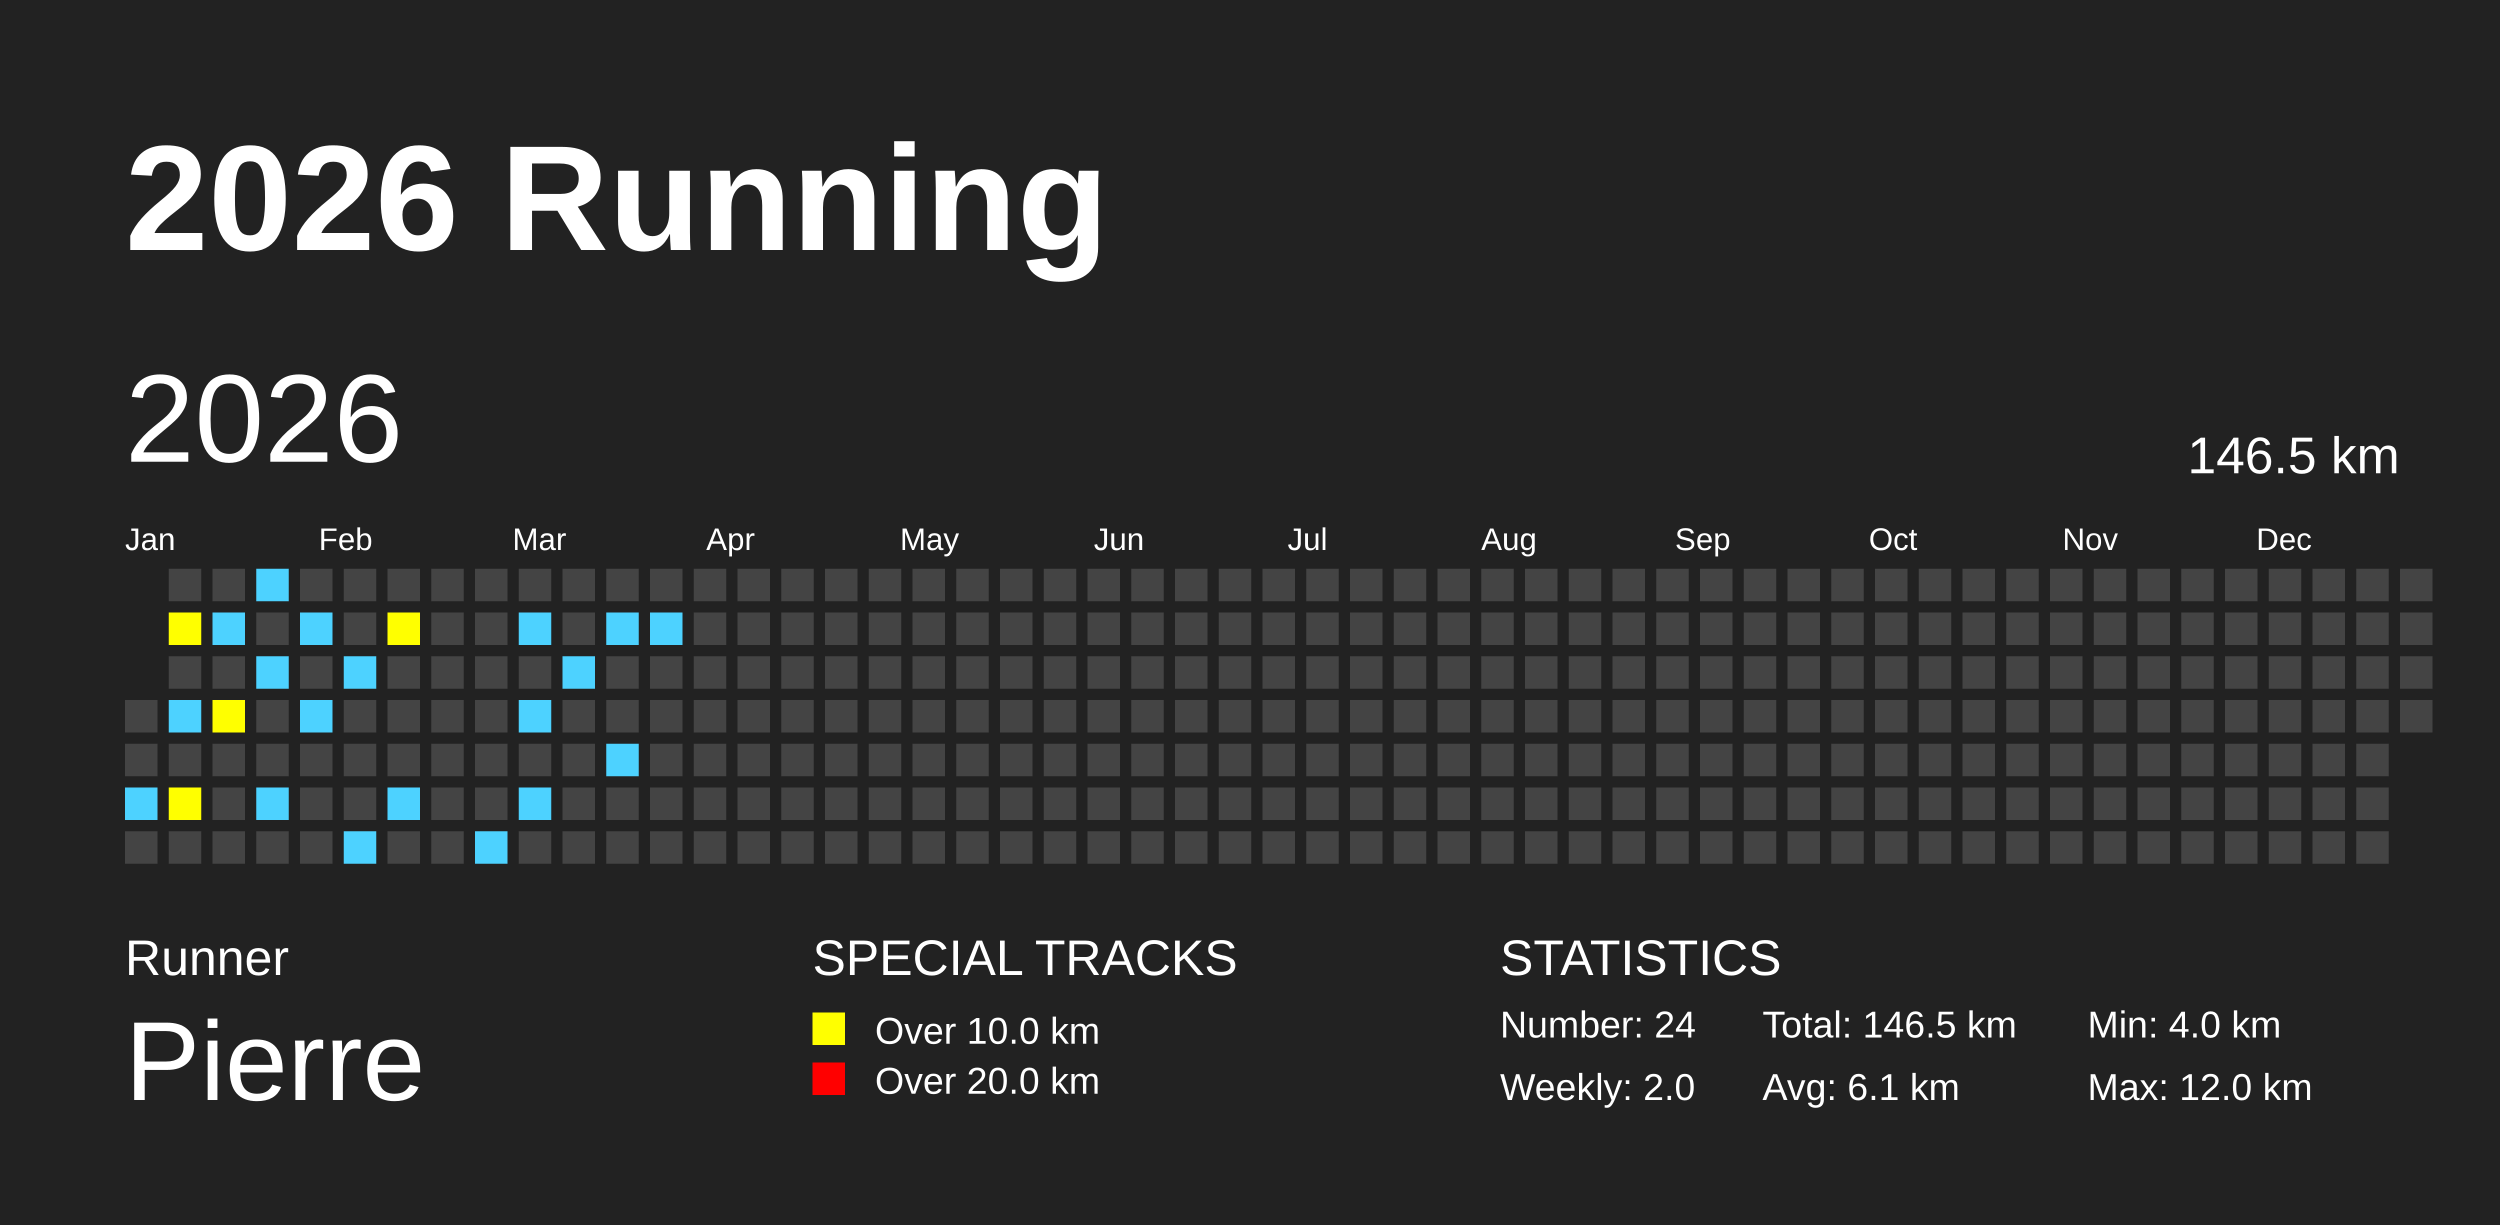
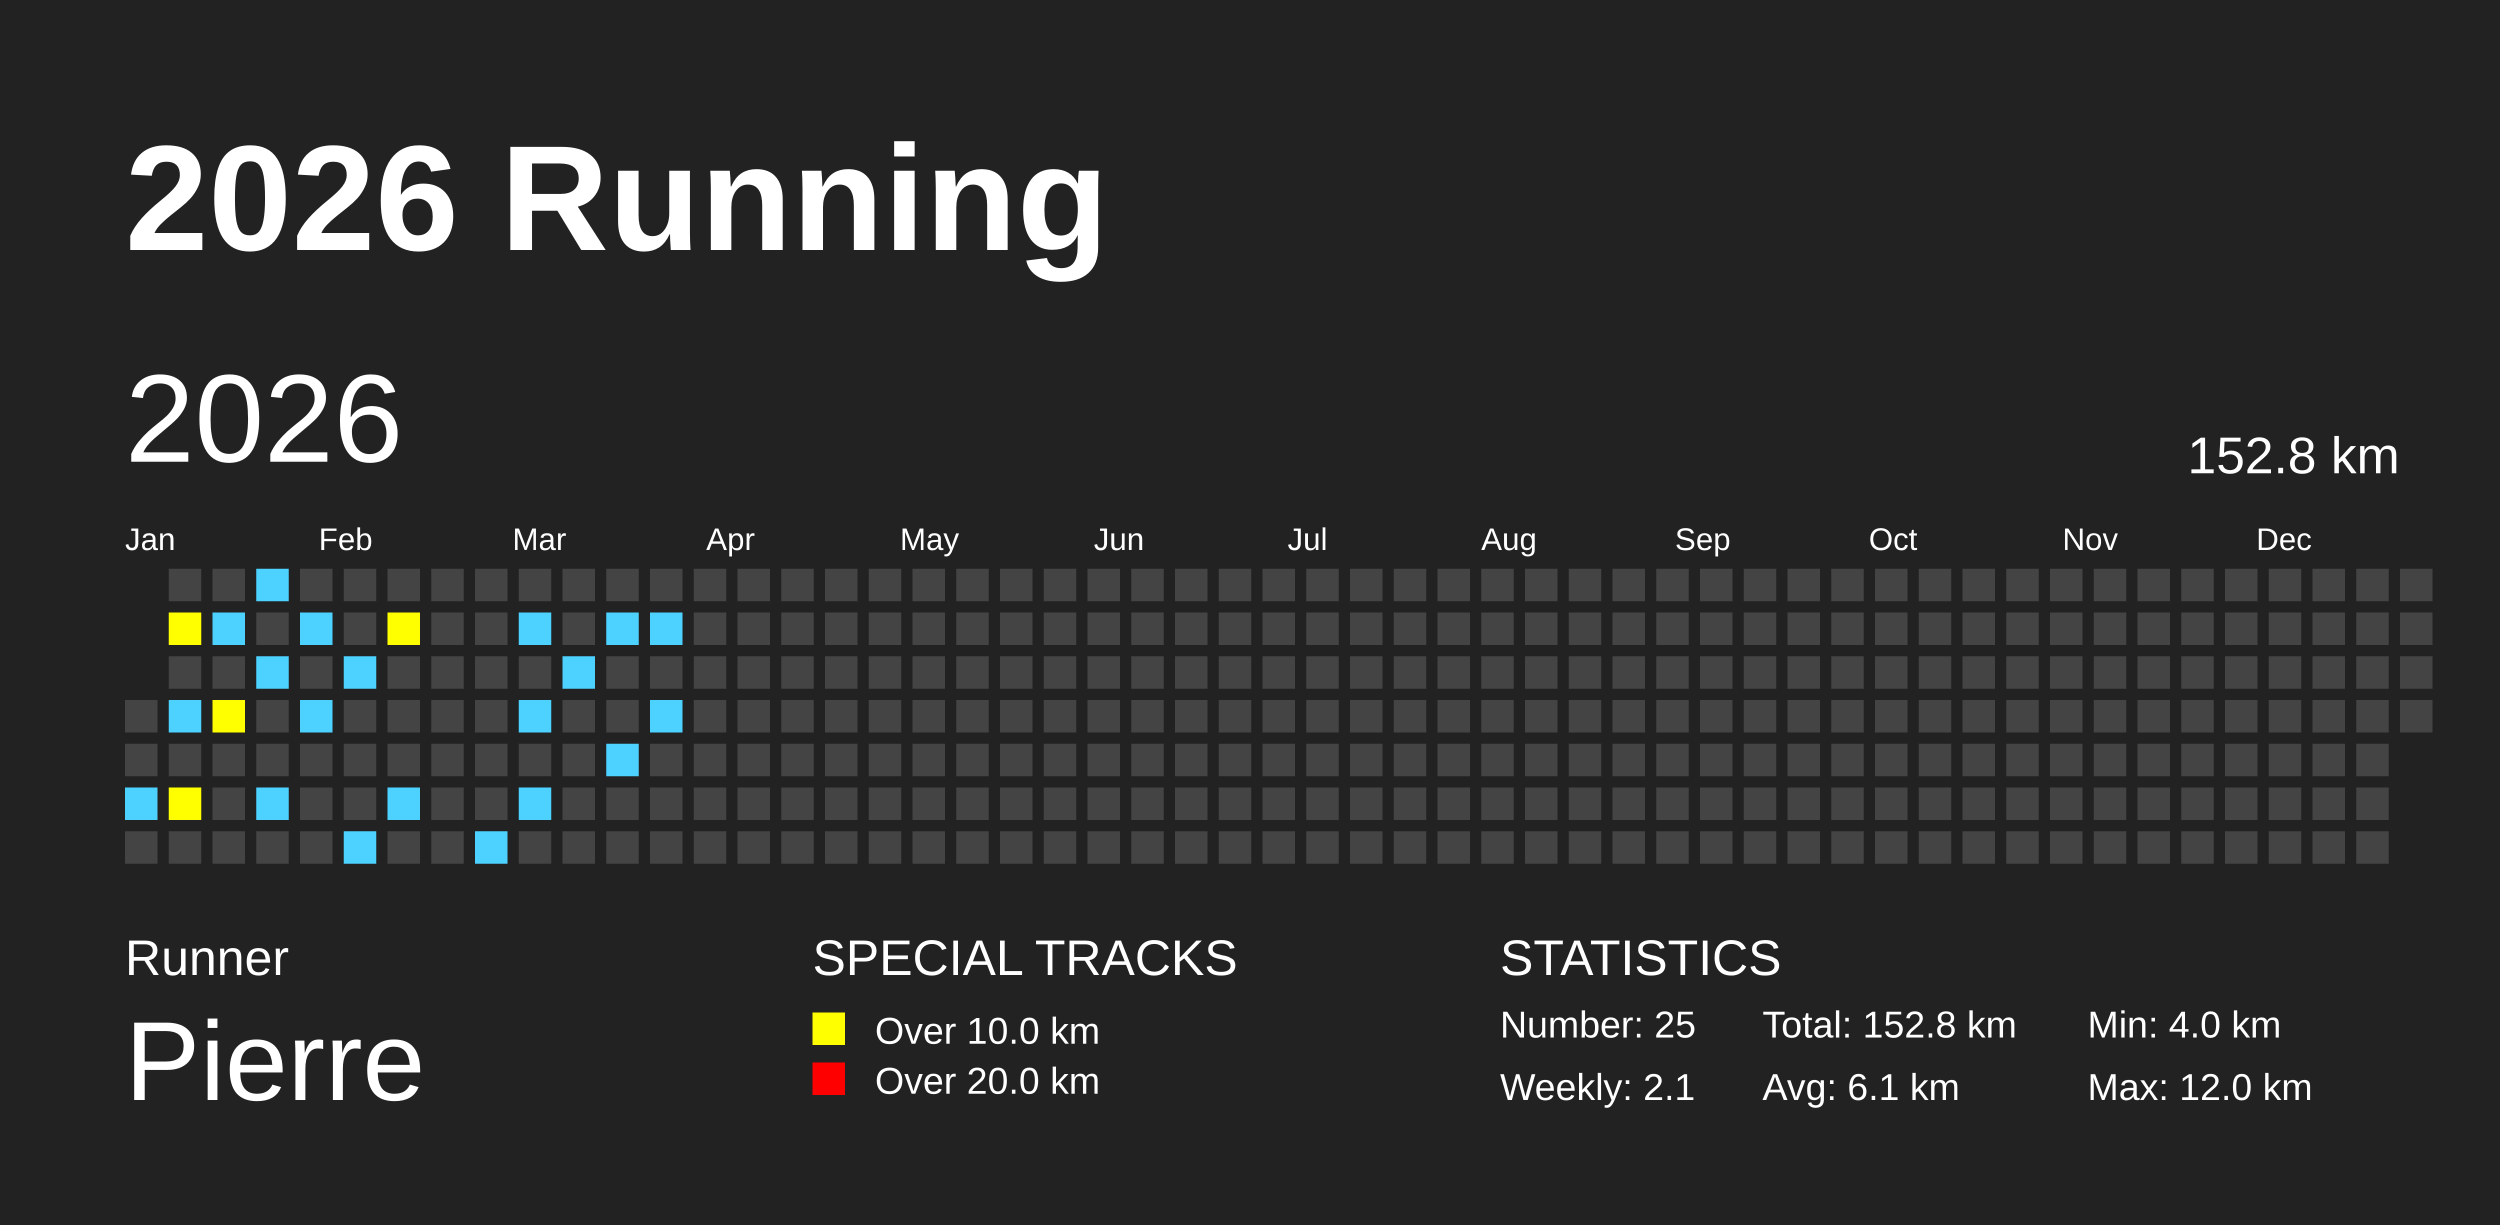
<svg xmlns="http://www.w3.org/2000/svg" baseProfile="full" height="98mm" version="1.1" viewBox="0,0,200,98" width="200mm">
  <defs />
  <rect fill="#222222" height="98" width="200" x="0" y="0" />
  <text fill="#FFFFFF" style="font-size:12px; font-family:Arial; font-weight:bold;" x="10" y="20">2026 Running</text>
  <text fill="#FFFFFF" style="font-size:4px; font-family:Arial" x="10" y="78">Runner</text>
  <text fill="#FFFFFF" style="font-size:9px; font-family:Arial" x="10" y="88">Pierre</text>
  <text fill="#FFFFFF" style="font-size:4px; font-family:Arial" x="65" y="78">SPECIAL TRACKS</text>
  <rect fill="yellow" height="2.6" width="2.6" x="65" y="81" />
  <text fill="#FFFFFF" style="font-size:3px; font-family:Arial" x="70" y="83.5">Over 10.0 km</text>
  <rect fill="red" height="2.6" width="2.6" x="65" y="85" />
  <text fill="#FFFFFF" style="font-size:3px; font-family:Arial" x="70" y="87.5">Over 20.0 km</text>
  <text fill="#FFFFFF" style="font-size:4px; font-family:Arial" x="120" y="78">STATISTICS</text>
-   <text fill="#FFFFFF" style="font-size:3px; font-family:Arial" x="120" y="83">Number: 24</text>
-   <text fill="#FFFFFF" style="font-size:3px; font-family:Arial" x="120" y="88">Weekly: 2.0</text>
-   <text fill="#FFFFFF" style="font-size:3px; font-family:Arial" x="141" y="83">Total: 146.5 km</text>
+   <text fill="#FFFFFF" style="font-size:3px; font-family:Arial" x="120" y="83">Number: 25</text>
+   <text fill="#FFFFFF" style="font-size:3px; font-family:Arial" x="120" y="88">Weekly: 2.1</text>
+   <text fill="#FFFFFF" style="font-size:3px; font-family:Arial" x="141" y="83">Total: 152.8 km</text>
  <text fill="#FFFFFF" style="font-size:3px; font-family:Arial" x="141" y="88">Avg: 6.1 km</text>
  <text fill="#FFFFFF" style="font-size:3px; font-family:Arial" x="167" y="83">Min: 4.0 km</text>
  <text fill="#FFFFFF" style="font-size:3px; font-family:Arial" x="167" y="88">Max: 12.0 km</text>
  <text dominant-baseline="hanging" fill="#FFFFFF" style="font-size:10.0px; font-family:Arial;" x="10" y="30">2026</text>
-   <text dominant-baseline="hanging" fill="#FFFFFF" style="font-size:4.125px; font-family:Arial;" x="175" y="35">146.5 km</text>
+   <text dominant-baseline="hanging" fill="#FFFFFF" style="font-size:4.125px; font-family:Arial;" x="175" y="35">152.8 km</text>
  <text fill="#FFFFFF" style="font-size:2.5px; font-family:Arial" x="10.0" y="44">Jan</text>
  <text fill="#FFFFFF" style="font-size:2.5px; font-family:Arial" x="25.5" y="44">Feb</text>
  <text fill="#FFFFFF" style="font-size:2.5px; font-family:Arial" x="41.0" y="44">Mar</text>
  <text fill="#FFFFFF" style="font-size:2.5px; font-family:Arial" x="56.5" y="44">Apr</text>
  <text fill="#FFFFFF" style="font-size:2.5px; font-family:Arial" x="72.0" y="44">May</text>
  <text fill="#FFFFFF" style="font-size:2.5px; font-family:Arial" x="87.5" y="44">Jun</text>
  <text fill="#FFFFFF" style="font-size:2.5px; font-family:Arial" x="103.0" y="44">Jul</text>
  <text fill="#FFFFFF" style="font-size:2.5px; font-family:Arial" x="118.5" y="44">Aug</text>
  <text fill="#FFFFFF" style="font-size:2.5px; font-family:Arial" x="134.0" y="44">Sep</text>
  <text fill="#FFFFFF" style="font-size:2.5px; font-family:Arial" x="149.5" y="44">Oct</text>
  <text fill="#FFFFFF" style="font-size:2.5px; font-family:Arial" x="165.0" y="44">Nov</text>
  <text fill="#FFFFFF" style="font-size:2.5px; font-family:Arial" x="180.5" y="44">Dec</text>
  <rect fill="#444444" height="2.6" width="2.6" x="10.0" y="56.0" />
  <rect fill="#444444" height="2.6" width="2.6" x="10.0" y="59.5" />
  <rect fill="#4DD2FF" height="2.6" width="2.6" x="10.0" y="63.0" />
  <rect fill="#444444" height="2.6" width="2.6" x="10.0" y="66.5" />
  <rect fill="#444444" height="2.6" width="2.6" x="13.5" y="45.5" />
  <rect fill="yellow" height="2.6" width="2.6" x="13.5" y="49.0" />
  <rect fill="#444444" height="2.6" width="2.6" x="13.5" y="52.5" />
  <rect fill="#4DD2FF" height="2.6" width="2.6" x="13.5" y="56.0" />
  <rect fill="#444444" height="2.6" width="2.6" x="13.5" y="59.5" />
  <rect fill="yellow" height="2.6" width="2.6" x="13.5" y="63.0" />
  <rect fill="#444444" height="2.6" width="2.6" x="13.5" y="66.5" />
  <rect fill="#444444" height="2.6" width="2.6" x="17.0" y="45.5" />
  <rect fill="#4DD2FF" height="2.6" width="2.6" x="17.0" y="49.0" />
  <rect fill="#444444" height="2.6" width="2.6" x="17.0" y="52.5" />
  <rect fill="yellow" height="2.6" width="2.6" x="17.0" y="56.0" />
  <rect fill="#444444" height="2.6" width="2.6" x="17.0" y="59.5" />
  <rect fill="#444444" height="2.6" width="2.6" x="17.0" y="63.0" />
  <rect fill="#444444" height="2.6" width="2.6" x="17.0" y="66.5" />
  <rect fill="#4DD2FF" height="2.6" width="2.6" x="20.5" y="45.5" />
  <rect fill="#444444" height="2.6" width="2.6" x="20.5" y="49.0" />
  <rect fill="#4DD2FF" height="2.6" width="2.6" x="20.5" y="52.5" />
  <rect fill="#444444" height="2.6" width="2.6" x="20.5" y="56.0" />
  <rect fill="#444444" height="2.6" width="2.6" x="20.5" y="59.5" />
  <rect fill="#4DD2FF" height="2.6" width="2.6" x="20.5" y="63.0" />
  <rect fill="#444444" height="2.6" width="2.6" x="20.5" y="66.5" />
  <rect fill="#444444" height="2.6" width="2.6" x="24.0" y="45.5" />
  <rect fill="#4DD2FF" height="2.6" width="2.6" x="24.0" y="49.0" />
  <rect fill="#444444" height="2.6" width="2.6" x="24.0" y="52.5" />
  <rect fill="#4DD2FF" height="2.6" width="2.6" x="24.0" y="56.0" />
  <rect fill="#444444" height="2.6" width="2.6" x="24.0" y="59.5" />
  <rect fill="#444444" height="2.6" width="2.6" x="24.0" y="63.0" />
  <rect fill="#444444" height="2.6" width="2.6" x="24.0" y="66.5" />
  <rect fill="#444444" height="2.6" width="2.6" x="27.5" y="45.5" />
  <rect fill="#444444" height="2.6" width="2.6" x="27.5" y="49.0" />
  <rect fill="#4DD2FF" height="2.6" width="2.6" x="27.5" y="52.5" />
  <rect fill="#444444" height="2.6" width="2.6" x="27.5" y="56.0" />
  <rect fill="#444444" height="2.6" width="2.6" x="27.5" y="59.5" />
  <rect fill="#444444" height="2.6" width="2.6" x="27.5" y="63.0" />
  <rect fill="#4DD2FF" height="2.6" width="2.6" x="27.5" y="66.5" />
  <rect fill="#444444" height="2.6" width="2.6" x="31.0" y="45.5" />
  <rect fill="yellow" height="2.6" width="2.6" x="31.0" y="49.0" />
  <rect fill="#444444" height="2.6" width="2.6" x="31.0" y="52.5" />
  <rect fill="#444444" height="2.6" width="2.6" x="31.0" y="56.0" />
  <rect fill="#444444" height="2.6" width="2.6" x="31.0" y="59.5" />
  <rect fill="#4DD2FF" height="2.6" width="2.6" x="31.0" y="63.0" />
  <rect fill="#444444" height="2.6" width="2.6" x="31.0" y="66.5" />
  <rect fill="#444444" height="2.6" width="2.6" x="34.5" y="45.5" />
  <rect fill="#444444" height="2.6" width="2.6" x="34.5" y="49.0" />
  <rect fill="#444444" height="2.6" width="2.6" x="34.5" y="52.5" />
  <rect fill="#444444" height="2.6" width="2.6" x="34.5" y="56.0" />
  <rect fill="#444444" height="2.6" width="2.6" x="34.5" y="59.5" />
  <rect fill="#444444" height="2.6" width="2.6" x="34.5" y="63.0" />
  <rect fill="#444444" height="2.6" width="2.6" x="34.5" y="66.5" />
  <rect fill="#444444" height="2.6" width="2.6" x="38.0" y="45.5" />
  <rect fill="#444444" height="2.6" width="2.6" x="38.0" y="49.0" />
  <rect fill="#444444" height="2.6" width="2.6" x="38.0" y="52.5" />
  <rect fill="#444444" height="2.6" width="2.6" x="38.0" y="56.0" />
  <rect fill="#444444" height="2.6" width="2.6" x="38.0" y="59.5" />
  <rect fill="#444444" height="2.6" width="2.6" x="38.0" y="63.0" />
  <rect fill="#4DD2FF" height="2.6" width="2.6" x="38.0" y="66.5" />
  <rect fill="#444444" height="2.6" width="2.6" x="41.5" y="45.5" />
  <rect fill="#4DD2FF" height="2.6" width="2.6" x="41.5" y="49.0" />
  <rect fill="#444444" height="2.6" width="2.6" x="41.5" y="52.5" />
  <rect fill="#4DD2FF" height="2.6" width="2.6" x="41.5" y="56.0" />
  <rect fill="#444444" height="2.6" width="2.6" x="41.5" y="59.5" />
  <rect fill="#4DD2FF" height="2.6" width="2.6" x="41.5" y="63.0" />
  <rect fill="#444444" height="2.6" width="2.6" x="41.5" y="66.5" />
  <rect fill="#444444" height="2.6" width="2.6" x="45.0" y="45.5" />
  <rect fill="#444444" height="2.6" width="2.6" x="45.0" y="49.0" />
  <rect fill="#4DD2FF" height="2.6" width="2.6" x="45.0" y="52.5" />
  <rect fill="#444444" height="2.6" width="2.6" x="45.0" y="56.0" />
  <rect fill="#444444" height="2.6" width="2.6" x="45.0" y="59.5" />
  <rect fill="#444444" height="2.6" width="2.6" x="45.0" y="63.0" />
  <rect fill="#444444" height="2.6" width="2.6" x="45.0" y="66.5" />
  <rect fill="#444444" height="2.6" width="2.6" x="48.5" y="45.5" />
  <rect fill="#4DD2FF" height="2.6" width="2.6" x="48.5" y="49.0" />
  <rect fill="#444444" height="2.6" width="2.6" x="48.5" y="52.5" />
  <rect fill="#444444" height="2.6" width="2.6" x="48.5" y="56.0" />
  <rect fill="#4DD2FF" height="2.6" width="2.6" x="48.5" y="59.5" />
  <rect fill="#444444" height="2.6" width="2.6" x="48.5" y="63.0" />
  <rect fill="#444444" height="2.6" width="2.6" x="48.5" y="66.5" />
  <rect fill="#444444" height="2.6" width="2.6" x="52.0" y="45.5" />
  <rect fill="#4DD2FF" height="2.6" width="2.6" x="52.0" y="49.0" />
  <rect fill="#444444" height="2.6" width="2.6" x="52.0" y="52.5" />
-   <rect fill="#444444" height="2.6" width="2.6" x="52.0" y="56.0" />
+   <rect fill="#4DD2FF" height="2.6" width="2.6" x="52.0" y="56.0" />
  <rect fill="#444444" height="2.6" width="2.6" x="52.0" y="59.5" />
  <rect fill="#444444" height="2.6" width="2.6" x="52.0" y="63.0" />
  <rect fill="#444444" height="2.6" width="2.6" x="52.0" y="66.5" />
  <rect fill="#444444" height="2.6" width="2.6" x="55.5" y="45.5" />
  <rect fill="#444444" height="2.6" width="2.6" x="55.5" y="49.0" />
  <rect fill="#444444" height="2.6" width="2.6" x="55.5" y="52.5" />
  <rect fill="#444444" height="2.6" width="2.6" x="55.5" y="56.0" />
  <rect fill="#444444" height="2.6" width="2.6" x="55.5" y="59.5" />
  <rect fill="#444444" height="2.6" width="2.6" x="55.5" y="63.0" />
  <rect fill="#444444" height="2.6" width="2.6" x="55.5" y="66.5" />
  <rect fill="#444444" height="2.6" width="2.6" x="59.0" y="45.5" />
  <rect fill="#444444" height="2.6" width="2.6" x="59.0" y="49.0" />
  <rect fill="#444444" height="2.6" width="2.6" x="59.0" y="52.5" />
  <rect fill="#444444" height="2.6" width="2.6" x="59.0" y="56.0" />
  <rect fill="#444444" height="2.6" width="2.6" x="59.0" y="59.5" />
  <rect fill="#444444" height="2.6" width="2.6" x="59.0" y="63.0" />
  <rect fill="#444444" height="2.6" width="2.6" x="59.0" y="66.5" />
  <rect fill="#444444" height="2.6" width="2.6" x="62.5" y="45.5" />
  <rect fill="#444444" height="2.6" width="2.6" x="62.5" y="49.0" />
  <rect fill="#444444" height="2.6" width="2.6" x="62.5" y="52.5" />
  <rect fill="#444444" height="2.6" width="2.6" x="62.5" y="56.0" />
  <rect fill="#444444" height="2.6" width="2.6" x="62.5" y="59.5" />
  <rect fill="#444444" height="2.6" width="2.6" x="62.5" y="63.0" />
  <rect fill="#444444" height="2.6" width="2.6" x="62.5" y="66.5" />
  <rect fill="#444444" height="2.6" width="2.6" x="66.0" y="45.5" />
  <rect fill="#444444" height="2.6" width="2.6" x="66.0" y="49.0" />
  <rect fill="#444444" height="2.6" width="2.6" x="66.0" y="52.5" />
  <rect fill="#444444" height="2.6" width="2.6" x="66.0" y="56.0" />
  <rect fill="#444444" height="2.6" width="2.6" x="66.0" y="59.5" />
  <rect fill="#444444" height="2.6" width="2.6" x="66.0" y="63.0" />
  <rect fill="#444444" height="2.6" width="2.6" x="66.0" y="66.5" />
  <rect fill="#444444" height="2.6" width="2.6" x="69.5" y="45.5" />
  <rect fill="#444444" height="2.6" width="2.6" x="69.5" y="49.0" />
  <rect fill="#444444" height="2.6" width="2.6" x="69.5" y="52.5" />
  <rect fill="#444444" height="2.6" width="2.6" x="69.5" y="56.0" />
  <rect fill="#444444" height="2.6" width="2.6" x="69.5" y="59.5" />
  <rect fill="#444444" height="2.6" width="2.6" x="69.5" y="63.0" />
  <rect fill="#444444" height="2.6" width="2.6" x="69.5" y="66.5" />
  <rect fill="#444444" height="2.6" width="2.6" x="73.0" y="45.5" />
  <rect fill="#444444" height="2.6" width="2.6" x="73.0" y="49.0" />
  <rect fill="#444444" height="2.6" width="2.6" x="73.0" y="52.5" />
  <rect fill="#444444" height="2.6" width="2.6" x="73.0" y="56.0" />
  <rect fill="#444444" height="2.6" width="2.6" x="73.0" y="59.5" />
  <rect fill="#444444" height="2.6" width="2.6" x="73.0" y="63.0" />
  <rect fill="#444444" height="2.6" width="2.6" x="73.0" y="66.5" />
  <rect fill="#444444" height="2.6" width="2.6" x="76.5" y="45.5" />
  <rect fill="#444444" height="2.6" width="2.6" x="76.5" y="49.0" />
  <rect fill="#444444" height="2.6" width="2.6" x="76.5" y="52.5" />
  <rect fill="#444444" height="2.6" width="2.6" x="76.5" y="56.0" />
  <rect fill="#444444" height="2.6" width="2.6" x="76.5" y="59.5" />
  <rect fill="#444444" height="2.6" width="2.6" x="76.5" y="63.0" />
  <rect fill="#444444" height="2.6" width="2.6" x="76.5" y="66.5" />
  <rect fill="#444444" height="2.6" width="2.6" x="80.0" y="45.5" />
  <rect fill="#444444" height="2.6" width="2.6" x="80.0" y="49.0" />
  <rect fill="#444444" height="2.6" width="2.6" x="80.0" y="52.5" />
  <rect fill="#444444" height="2.6" width="2.6" x="80.0" y="56.0" />
  <rect fill="#444444" height="2.6" width="2.6" x="80.0" y="59.5" />
  <rect fill="#444444" height="2.6" width="2.6" x="80.0" y="63.0" />
  <rect fill="#444444" height="2.6" width="2.6" x="80.0" y="66.5" />
  <rect fill="#444444" height="2.6" width="2.6" x="83.5" y="45.5" />
  <rect fill="#444444" height="2.6" width="2.6" x="83.5" y="49.0" />
  <rect fill="#444444" height="2.6" width="2.6" x="83.5" y="52.5" />
  <rect fill="#444444" height="2.6" width="2.6" x="83.5" y="56.0" />
  <rect fill="#444444" height="2.6" width="2.6" x="83.5" y="59.5" />
  <rect fill="#444444" height="2.6" width="2.6" x="83.5" y="63.0" />
  <rect fill="#444444" height="2.6" width="2.6" x="83.5" y="66.5" />
  <rect fill="#444444" height="2.6" width="2.6" x="87.0" y="45.5" />
  <rect fill="#444444" height="2.6" width="2.6" x="87.0" y="49.0" />
  <rect fill="#444444" height="2.6" width="2.6" x="87.0" y="52.5" />
  <rect fill="#444444" height="2.6" width="2.6" x="87.0" y="56.0" />
  <rect fill="#444444" height="2.6" width="2.6" x="87.0" y="59.5" />
  <rect fill="#444444" height="2.6" width="2.6" x="87.0" y="63.0" />
  <rect fill="#444444" height="2.6" width="2.6" x="87.0" y="66.5" />
  <rect fill="#444444" height="2.6" width="2.6" x="90.5" y="45.5" />
  <rect fill="#444444" height="2.6" width="2.6" x="90.5" y="49.0" />
  <rect fill="#444444" height="2.6" width="2.6" x="90.5" y="52.5" />
  <rect fill="#444444" height="2.6" width="2.6" x="90.5" y="56.0" />
  <rect fill="#444444" height="2.6" width="2.6" x="90.5" y="59.5" />
  <rect fill="#444444" height="2.6" width="2.6" x="90.5" y="63.0" />
  <rect fill="#444444" height="2.6" width="2.6" x="90.5" y="66.5" />
  <rect fill="#444444" height="2.6" width="2.6" x="94.0" y="45.5" />
  <rect fill="#444444" height="2.6" width="2.6" x="94.0" y="49.0" />
  <rect fill="#444444" height="2.6" width="2.6" x="94.0" y="52.5" />
  <rect fill="#444444" height="2.6" width="2.6" x="94.0" y="56.0" />
  <rect fill="#444444" height="2.6" width="2.6" x="94.0" y="59.5" />
  <rect fill="#444444" height="2.6" width="2.6" x="94.0" y="63.0" />
  <rect fill="#444444" height="2.6" width="2.6" x="94.0" y="66.5" />
  <rect fill="#444444" height="2.6" width="2.6" x="97.5" y="45.5" />
  <rect fill="#444444" height="2.6" width="2.6" x="97.5" y="49.0" />
  <rect fill="#444444" height="2.6" width="2.6" x="97.5" y="52.5" />
  <rect fill="#444444" height="2.6" width="2.6" x="97.5" y="56.0" />
  <rect fill="#444444" height="2.6" width="2.6" x="97.5" y="59.5" />
  <rect fill="#444444" height="2.6" width="2.6" x="97.5" y="63.0" />
  <rect fill="#444444" height="2.6" width="2.6" x="97.5" y="66.5" />
  <rect fill="#444444" height="2.6" width="2.6" x="101.0" y="45.5" />
  <rect fill="#444444" height="2.6" width="2.6" x="101.0" y="49.0" />
  <rect fill="#444444" height="2.6" width="2.6" x="101.0" y="52.5" />
  <rect fill="#444444" height="2.6" width="2.6" x="101.0" y="56.0" />
  <rect fill="#444444" height="2.6" width="2.6" x="101.0" y="59.5" />
  <rect fill="#444444" height="2.6" width="2.6" x="101.0" y="63.0" />
  <rect fill="#444444" height="2.6" width="2.6" x="101.0" y="66.5" />
  <rect fill="#444444" height="2.6" width="2.6" x="104.5" y="45.5" />
  <rect fill="#444444" height="2.6" width="2.6" x="104.5" y="49.0" />
  <rect fill="#444444" height="2.6" width="2.6" x="104.5" y="52.5" />
  <rect fill="#444444" height="2.6" width="2.6" x="104.5" y="56.0" />
  <rect fill="#444444" height="2.6" width="2.6" x="104.5" y="59.5" />
  <rect fill="#444444" height="2.6" width="2.6" x="104.5" y="63.0" />
  <rect fill="#444444" height="2.6" width="2.6" x="104.5" y="66.5" />
  <rect fill="#444444" height="2.6" width="2.6" x="108.0" y="45.5" />
  <rect fill="#444444" height="2.6" width="2.6" x="108.0" y="49.0" />
  <rect fill="#444444" height="2.6" width="2.6" x="108.0" y="52.5" />
  <rect fill="#444444" height="2.6" width="2.6" x="108.0" y="56.0" />
  <rect fill="#444444" height="2.6" width="2.6" x="108.0" y="59.5" />
  <rect fill="#444444" height="2.6" width="2.6" x="108.0" y="63.0" />
  <rect fill="#444444" height="2.6" width="2.6" x="108.0" y="66.5" />
  <rect fill="#444444" height="2.6" width="2.6" x="111.5" y="45.5" />
  <rect fill="#444444" height="2.6" width="2.6" x="111.5" y="49.0" />
  <rect fill="#444444" height="2.6" width="2.6" x="111.5" y="52.5" />
  <rect fill="#444444" height="2.6" width="2.6" x="111.5" y="56.0" />
  <rect fill="#444444" height="2.6" width="2.6" x="111.5" y="59.5" />
  <rect fill="#444444" height="2.6" width="2.6" x="111.5" y="63.0" />
  <rect fill="#444444" height="2.6" width="2.6" x="111.5" y="66.5" />
  <rect fill="#444444" height="2.6" width="2.6" x="115.0" y="45.5" />
  <rect fill="#444444" height="2.6" width="2.6" x="115.0" y="49.0" />
  <rect fill="#444444" height="2.6" width="2.6" x="115.0" y="52.5" />
  <rect fill="#444444" height="2.6" width="2.6" x="115.0" y="56.0" />
  <rect fill="#444444" height="2.6" width="2.6" x="115.0" y="59.5" />
  <rect fill="#444444" height="2.6" width="2.6" x="115.0" y="63.0" />
  <rect fill="#444444" height="2.6" width="2.6" x="115.0" y="66.5" />
  <rect fill="#444444" height="2.6" width="2.6" x="118.5" y="45.5" />
  <rect fill="#444444" height="2.6" width="2.6" x="118.5" y="49.0" />
  <rect fill="#444444" height="2.6" width="2.6" x="118.5" y="52.5" />
  <rect fill="#444444" height="2.6" width="2.6" x="118.5" y="56.0" />
  <rect fill="#444444" height="2.6" width="2.6" x="118.5" y="59.5" />
  <rect fill="#444444" height="2.6" width="2.6" x="118.5" y="63.0" />
  <rect fill="#444444" height="2.6" width="2.6" x="118.5" y="66.5" />
  <rect fill="#444444" height="2.6" width="2.6" x="122.0" y="45.5" />
  <rect fill="#444444" height="2.6" width="2.6" x="122.0" y="49.0" />
  <rect fill="#444444" height="2.6" width="2.6" x="122.0" y="52.5" />
  <rect fill="#444444" height="2.6" width="2.6" x="122.0" y="56.0" />
  <rect fill="#444444" height="2.6" width="2.6" x="122.0" y="59.5" />
  <rect fill="#444444" height="2.6" width="2.6" x="122.0" y="63.0" />
  <rect fill="#444444" height="2.6" width="2.6" x="122.0" y="66.5" />
  <rect fill="#444444" height="2.6" width="2.6" x="125.5" y="45.5" />
  <rect fill="#444444" height="2.6" width="2.6" x="125.5" y="49.0" />
  <rect fill="#444444" height="2.6" width="2.6" x="125.5" y="52.5" />
  <rect fill="#444444" height="2.6" width="2.6" x="125.5" y="56.0" />
  <rect fill="#444444" height="2.6" width="2.6" x="125.5" y="59.5" />
  <rect fill="#444444" height="2.6" width="2.6" x="125.5" y="63.0" />
  <rect fill="#444444" height="2.6" width="2.6" x="125.5" y="66.5" />
  <rect fill="#444444" height="2.6" width="2.6" x="129.0" y="45.5" />
  <rect fill="#444444" height="2.6" width="2.6" x="129.0" y="49.0" />
  <rect fill="#444444" height="2.6" width="2.6" x="129.0" y="52.5" />
  <rect fill="#444444" height="2.6" width="2.6" x="129.0" y="56.0" />
  <rect fill="#444444" height="2.6" width="2.6" x="129.0" y="59.5" />
  <rect fill="#444444" height="2.6" width="2.6" x="129.0" y="63.0" />
  <rect fill="#444444" height="2.6" width="2.6" x="129.0" y="66.5" />
  <rect fill="#444444" height="2.6" width="2.6" x="132.5" y="45.5" />
  <rect fill="#444444" height="2.6" width="2.6" x="132.5" y="49.0" />
  <rect fill="#444444" height="2.6" width="2.6" x="132.5" y="52.5" />
  <rect fill="#444444" height="2.6" width="2.6" x="132.5" y="56.0" />
  <rect fill="#444444" height="2.6" width="2.6" x="132.5" y="59.5" />
  <rect fill="#444444" height="2.6" width="2.6" x="132.5" y="63.0" />
  <rect fill="#444444" height="2.6" width="2.6" x="132.5" y="66.5" />
  <rect fill="#444444" height="2.6" width="2.6" x="136.0" y="45.5" />
  <rect fill="#444444" height="2.6" width="2.6" x="136.0" y="49.0" />
  <rect fill="#444444" height="2.6" width="2.6" x="136.0" y="52.5" />
  <rect fill="#444444" height="2.6" width="2.6" x="136.0" y="56.0" />
  <rect fill="#444444" height="2.6" width="2.6" x="136.0" y="59.5" />
  <rect fill="#444444" height="2.6" width="2.6" x="136.0" y="63.0" />
  <rect fill="#444444" height="2.6" width="2.6" x="136.0" y="66.5" />
  <rect fill="#444444" height="2.6" width="2.6" x="139.5" y="45.5" />
  <rect fill="#444444" height="2.6" width="2.6" x="139.5" y="49.0" />
  <rect fill="#444444" height="2.6" width="2.6" x="139.5" y="52.5" />
  <rect fill="#444444" height="2.6" width="2.6" x="139.5" y="56.0" />
  <rect fill="#444444" height="2.6" width="2.6" x="139.5" y="59.5" />
  <rect fill="#444444" height="2.6" width="2.6" x="139.5" y="63.0" />
  <rect fill="#444444" height="2.6" width="2.6" x="139.5" y="66.5" />
  <rect fill="#444444" height="2.6" width="2.6" x="143.0" y="45.5" />
  <rect fill="#444444" height="2.6" width="2.6" x="143.0" y="49.0" />
  <rect fill="#444444" height="2.6" width="2.6" x="143.0" y="52.5" />
  <rect fill="#444444" height="2.6" width="2.6" x="143.0" y="56.0" />
  <rect fill="#444444" height="2.6" width="2.6" x="143.0" y="59.5" />
  <rect fill="#444444" height="2.6" width="2.6" x="143.0" y="63.0" />
  <rect fill="#444444" height="2.6" width="2.6" x="143.0" y="66.5" />
  <rect fill="#444444" height="2.6" width="2.6" x="146.5" y="45.5" />
  <rect fill="#444444" height="2.6" width="2.6" x="146.5" y="49.0" />
  <rect fill="#444444" height="2.6" width="2.6" x="146.5" y="52.5" />
  <rect fill="#444444" height="2.6" width="2.6" x="146.5" y="56.0" />
  <rect fill="#444444" height="2.6" width="2.6" x="146.5" y="59.5" />
  <rect fill="#444444" height="2.6" width="2.6" x="146.5" y="63.0" />
  <rect fill="#444444" height="2.6" width="2.6" x="146.5" y="66.5" />
  <rect fill="#444444" height="2.6" width="2.6" x="150.0" y="45.5" />
  <rect fill="#444444" height="2.6" width="2.6" x="150.0" y="49.0" />
  <rect fill="#444444" height="2.6" width="2.6" x="150.0" y="52.5" />
  <rect fill="#444444" height="2.6" width="2.6" x="150.0" y="56.0" />
  <rect fill="#444444" height="2.6" width="2.6" x="150.0" y="59.5" />
  <rect fill="#444444" height="2.6" width="2.6" x="150.0" y="63.0" />
  <rect fill="#444444" height="2.6" width="2.6" x="150.0" y="66.5" />
  <rect fill="#444444" height="2.6" width="2.6" x="153.5" y="45.5" />
  <rect fill="#444444" height="2.6" width="2.6" x="153.5" y="49.0" />
  <rect fill="#444444" height="2.6" width="2.6" x="153.5" y="52.5" />
  <rect fill="#444444" height="2.6" width="2.6" x="153.5" y="56.0" />
  <rect fill="#444444" height="2.6" width="2.6" x="153.5" y="59.5" />
  <rect fill="#444444" height="2.6" width="2.6" x="153.5" y="63.0" />
  <rect fill="#444444" height="2.6" width="2.6" x="153.5" y="66.5" />
  <rect fill="#444444" height="2.6" width="2.6" x="157.0" y="45.5" />
  <rect fill="#444444" height="2.6" width="2.6" x="157.0" y="49.0" />
  <rect fill="#444444" height="2.6" width="2.6" x="157.0" y="52.5" />
  <rect fill="#444444" height="2.6" width="2.6" x="157.0" y="56.0" />
  <rect fill="#444444" height="2.6" width="2.6" x="157.0" y="59.5" />
  <rect fill="#444444" height="2.6" width="2.6" x="157.0" y="63.0" />
  <rect fill="#444444" height="2.6" width="2.6" x="157.0" y="66.5" />
  <rect fill="#444444" height="2.6" width="2.6" x="160.5" y="45.5" />
  <rect fill="#444444" height="2.6" width="2.6" x="160.5" y="49.0" />
  <rect fill="#444444" height="2.6" width="2.6" x="160.5" y="52.5" />
  <rect fill="#444444" height="2.6" width="2.6" x="160.5" y="56.0" />
  <rect fill="#444444" height="2.6" width="2.6" x="160.5" y="59.5" />
  <rect fill="#444444" height="2.6" width="2.6" x="160.5" y="63.0" />
  <rect fill="#444444" height="2.6" width="2.6" x="160.5" y="66.5" />
  <rect fill="#444444" height="2.6" width="2.6" x="164.0" y="45.5" />
  <rect fill="#444444" height="2.6" width="2.6" x="164.0" y="49.0" />
  <rect fill="#444444" height="2.6" width="2.6" x="164.0" y="52.5" />
  <rect fill="#444444" height="2.6" width="2.6" x="164.0" y="56.0" />
  <rect fill="#444444" height="2.6" width="2.6" x="164.0" y="59.5" />
  <rect fill="#444444" height="2.6" width="2.6" x="164.0" y="63.0" />
  <rect fill="#444444" height="2.6" width="2.6" x="164.0" y="66.5" />
  <rect fill="#444444" height="2.6" width="2.6" x="167.5" y="45.5" />
  <rect fill="#444444" height="2.6" width="2.6" x="167.5" y="49.0" />
  <rect fill="#444444" height="2.6" width="2.6" x="167.5" y="52.5" />
  <rect fill="#444444" height="2.6" width="2.6" x="167.5" y="56.0" />
  <rect fill="#444444" height="2.6" width="2.6" x="167.5" y="59.5" />
  <rect fill="#444444" height="2.6" width="2.6" x="167.5" y="63.0" />
  <rect fill="#444444" height="2.6" width="2.6" x="167.5" y="66.5" />
  <rect fill="#444444" height="2.6" width="2.6" x="171.0" y="45.5" />
  <rect fill="#444444" height="2.6" width="2.6" x="171.0" y="49.0" />
  <rect fill="#444444" height="2.6" width="2.6" x="171.0" y="52.5" />
  <rect fill="#444444" height="2.6" width="2.6" x="171.0" y="56.0" />
  <rect fill="#444444" height="2.6" width="2.6" x="171.0" y="59.5" />
  <rect fill="#444444" height="2.6" width="2.6" x="171.0" y="63.0" />
  <rect fill="#444444" height="2.6" width="2.6" x="171.0" y="66.5" />
  <rect fill="#444444" height="2.6" width="2.6" x="174.5" y="45.5" />
  <rect fill="#444444" height="2.6" width="2.6" x="174.5" y="49.0" />
  <rect fill="#444444" height="2.6" width="2.6" x="174.5" y="52.5" />
  <rect fill="#444444" height="2.6" width="2.6" x="174.5" y="56.0" />
  <rect fill="#444444" height="2.6" width="2.6" x="174.5" y="59.5" />
  <rect fill="#444444" height="2.6" width="2.6" x="174.5" y="63.0" />
  <rect fill="#444444" height="2.6" width="2.6" x="174.5" y="66.5" />
  <rect fill="#444444" height="2.6" width="2.6" x="178.0" y="45.5" />
  <rect fill="#444444" height="2.6" width="2.6" x="178.0" y="49.0" />
  <rect fill="#444444" height="2.6" width="2.6" x="178.0" y="52.5" />
  <rect fill="#444444" height="2.6" width="2.6" x="178.0" y="56.0" />
  <rect fill="#444444" height="2.6" width="2.6" x="178.0" y="59.5" />
  <rect fill="#444444" height="2.6" width="2.6" x="178.0" y="63.0" />
  <rect fill="#444444" height="2.6" width="2.6" x="178.0" y="66.5" />
  <rect fill="#444444" height="2.6" width="2.6" x="181.5" y="45.5" />
  <rect fill="#444444" height="2.6" width="2.6" x="181.5" y="49.0" />
  <rect fill="#444444" height="2.6" width="2.6" x="181.5" y="52.5" />
  <rect fill="#444444" height="2.6" width="2.6" x="181.5" y="56.0" />
  <rect fill="#444444" height="2.6" width="2.6" x="181.5" y="59.5" />
  <rect fill="#444444" height="2.6" width="2.6" x="181.5" y="63.0" />
  <rect fill="#444444" height="2.6" width="2.6" x="181.5" y="66.5" />
  <rect fill="#444444" height="2.6" width="2.6" x="185.0" y="45.5" />
  <rect fill="#444444" height="2.6" width="2.6" x="185.0" y="49.0" />
  <rect fill="#444444" height="2.6" width="2.6" x="185.0" y="52.5" />
  <rect fill="#444444" height="2.6" width="2.6" x="185.0" y="56.0" />
  <rect fill="#444444" height="2.6" width="2.6" x="185.0" y="59.5" />
  <rect fill="#444444" height="2.6" width="2.6" x="185.0" y="63.0" />
  <rect fill="#444444" height="2.6" width="2.6" x="185.0" y="66.5" />
  <rect fill="#444444" height="2.6" width="2.6" x="188.5" y="45.5" />
  <rect fill="#444444" height="2.6" width="2.6" x="188.5" y="49.0" />
  <rect fill="#444444" height="2.6" width="2.6" x="188.5" y="52.5" />
  <rect fill="#444444" height="2.6" width="2.6" x="188.5" y="56.0" />
  <rect fill="#444444" height="2.6" width="2.6" x="188.5" y="59.5" />
  <rect fill="#444444" height="2.6" width="2.6" x="188.5" y="63.0" />
  <rect fill="#444444" height="2.6" width="2.6" x="188.5" y="66.5" />
  <rect fill="#444444" height="2.6" width="2.6" x="192.0" y="45.5" />
  <rect fill="#444444" height="2.6" width="2.6" x="192.0" y="49.0" />
  <rect fill="#444444" height="2.6" width="2.6" x="192.0" y="52.5" />
  <rect fill="#444444" height="2.6" width="2.6" x="192.0" y="56.0" />
</svg>
